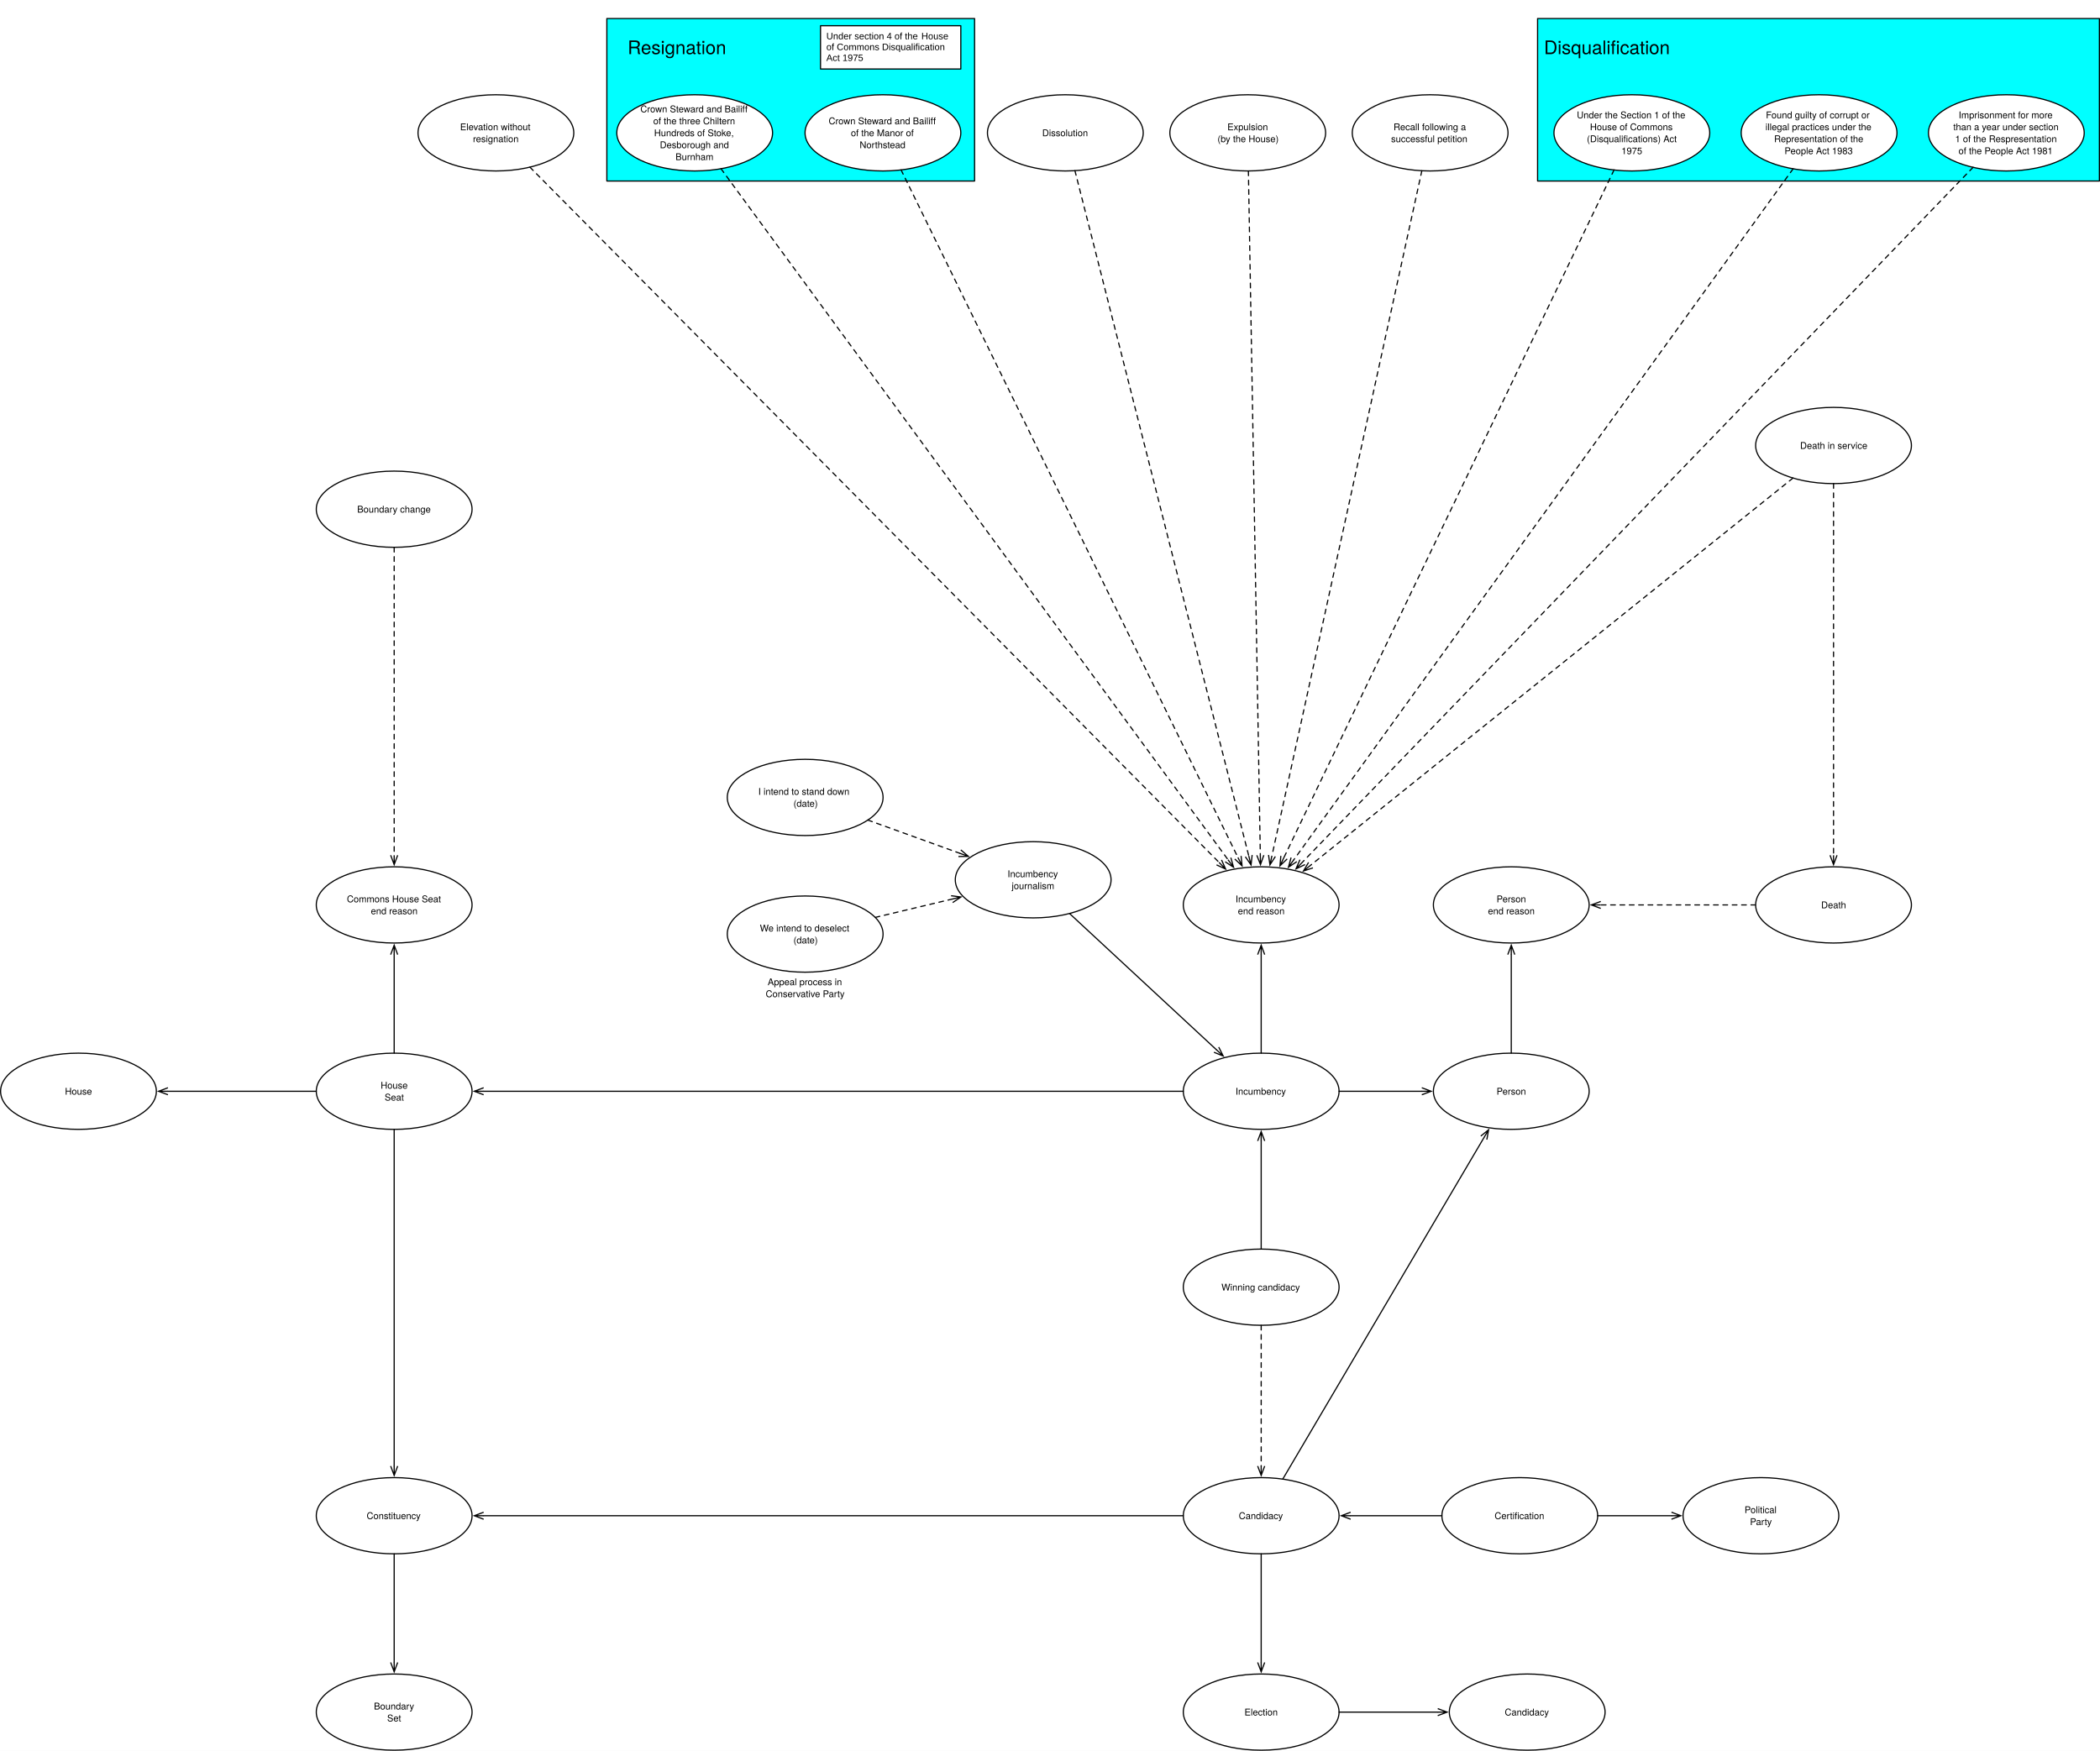
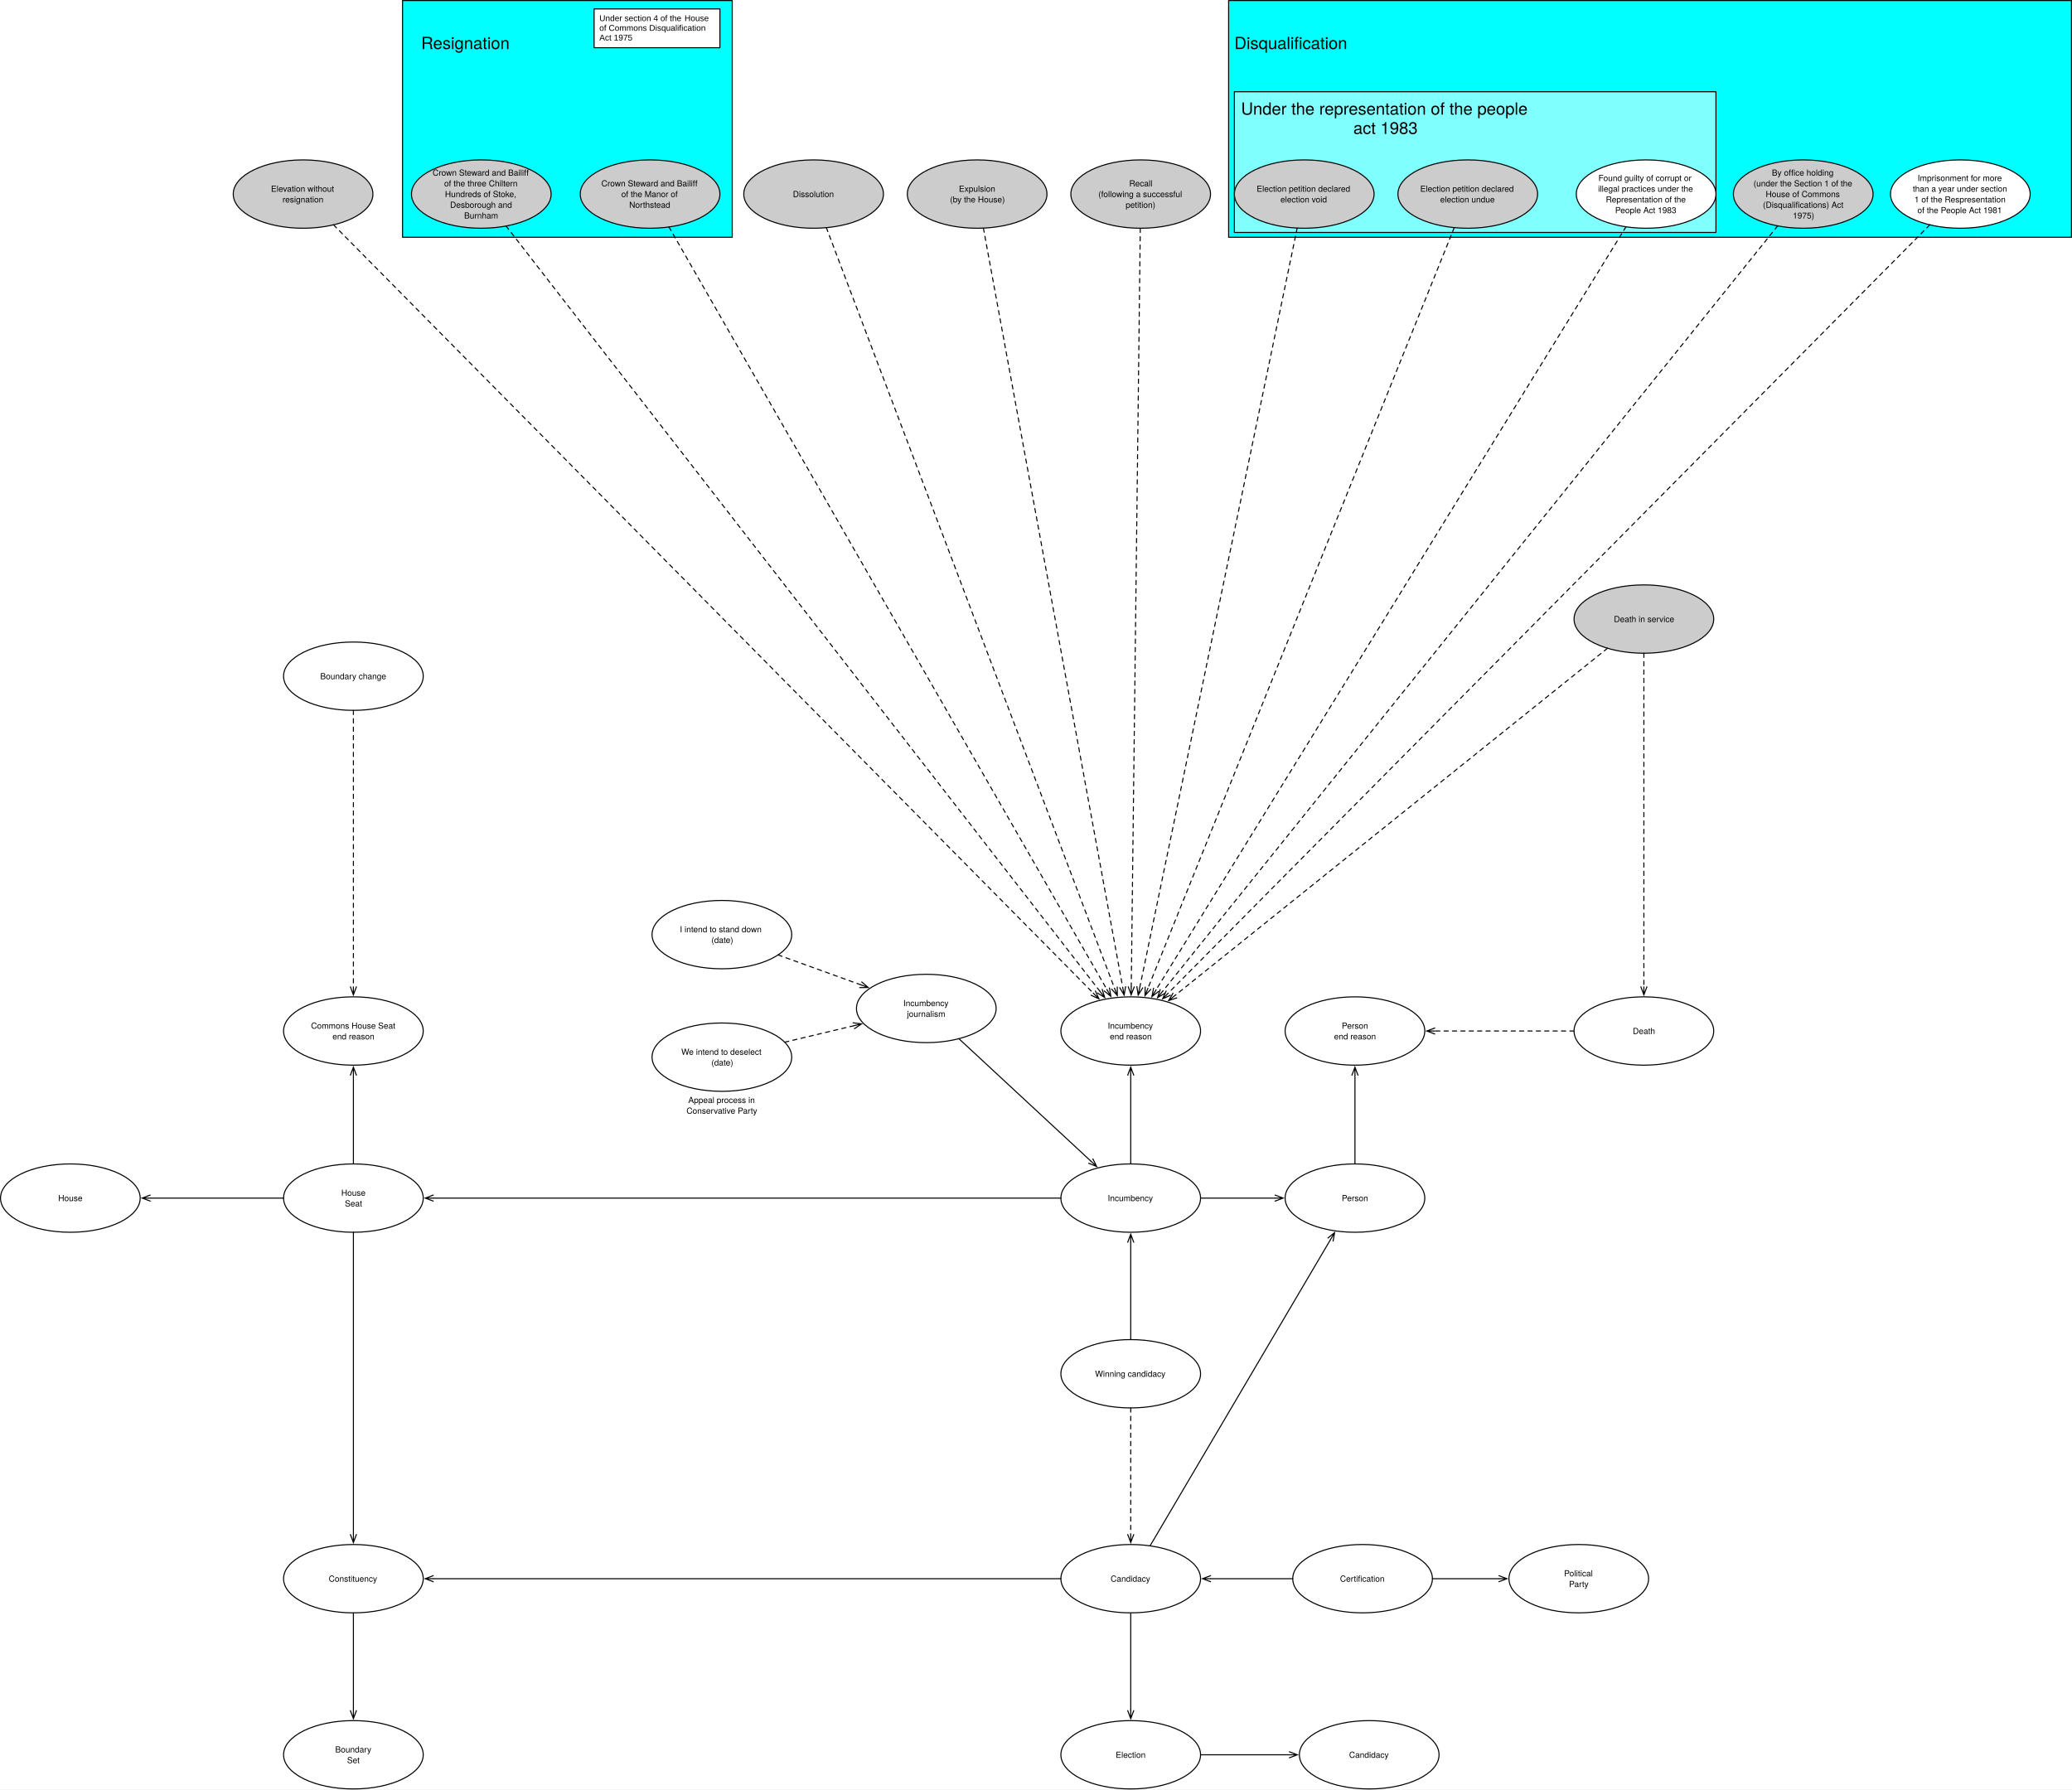
- <svg xmlns="http://www.w3.org/2000/svg" version="1.1" viewBox="-846.5 -579 1796 1497.697" width="1796" height="1497.697">
+ <svg xmlns="http://www.w3.org/2000/svg" version="1.1" viewBox="-846.5 -788.5 1976.5 1707.197" width="1976.5" height="1707.197">
  <defs>
    <marker orient="auto" overflow="visible" markerUnits="strokeWidth" id="StickArrow_Marker" stroke-linejoin="miter" stroke-miterlimit="10" viewBox="-1 -4 10 8" markerWidth="10" markerHeight="8" color="black">
      <g>
        <path d="M 8 0 L 0 0 M 0 -3 L 8 0 L 0 3" fill="none" stroke="currentColor" stroke-width="1" />
      </g>
    </marker>
  </defs>
  <g id="Canvas_1" fill-opacity="1" stroke="none" stroke-opacity="1" stroke-dasharray="none" fill="none">
-     <rect fill="white" x="-846.5" y="-579" width="1796" height="1497.697" />
+     <rect fill="white" x="-846.5" y="-788.5" width="1976.5" height="1707.197" />
    <g id="Canvas_1_Layer_1">
      <g id="Graphic_76">
-         <rect x="468.5" y="-563.148" width="480.5" height="139" fill="aqua" />
-         <rect x="468.5" y="-563.148" width="480.5" height="139" stroke="black" stroke-linecap="round" stroke-linejoin="round" stroke-width="1" />
+         <rect x="325.5" y="-788" width="804" height="225.852" fill="aqua" />
+         <rect x="325.5" y="-788" width="804" height="225.852" stroke="black" stroke-linecap="round" stroke-linejoin="round" stroke-width="1" />
+       </g>
+       <g id="Graphic_90">
+         <rect x="331" y="-701" width="459.364" height="134.246" fill="#80ffff" />
+         <rect x="331" y="-701" width="459.364" height="134.246" stroke="black" stroke-linecap="round" stroke-linejoin="round" stroke-width="1" />
      </g>
      <g id="Graphic_67">
-         <rect x="-327.5" y="-563.148" width="314.5" height="139" fill="aqua" />
-         <rect x="-327.5" y="-563.148" width="314.5" height="139" stroke="black" stroke-linecap="round" stroke-linejoin="round" stroke-width="1" />
+         <rect x="-462.5" y="-788" width="314.5" height="225.852" fill="aqua" />
+         <rect x="-462.5" y="-788" width="314.5" height="225.852" stroke="black" stroke-linecap="round" stroke-linejoin="round" stroke-width="1" />
      </g>
      <g id="Graphic_2">
        <ellipse cx="446" cy="354.5" rx="66.614" ry="32.598" fill="white" />
        <ellipse cx="446" cy="354.5" rx="66.614" ry="32.598" stroke="black" stroke-linecap="round" stroke-linejoin="round" stroke-width="1" />
        <text transform="translate(397.7087 349.388)" fill="black">
          <tspan font-family="Helvetica Neue" font-size="8" fill="black" x="35.699" y="8">Person</tspan>
        </text>
      </g>
      <g id="Graphic_4">
        <ellipse cx="232.114" cy="354.5" rx="66.614" ry="32.598" fill="white" />
        <ellipse cx="232.114" cy="354.5" rx="66.614" ry="32.598" stroke="black" stroke-linecap="round" stroke-linejoin="round" stroke-width="1" />
        <text transform="translate(183.8228 349.388)" fill="black">
          <tspan font-family="Helvetica Neue" font-size="8" fill="black" x="26.355" y="8">Incumbency</tspan>
        </text>
      </g>
      <g id="Graphic_5">
        <ellipse cx="-509.386" cy="354.5" rx="66.614" ry="32.598" fill="white" />
        <ellipse cx="-509.386" cy="354.5" rx="66.614" ry="32.598" stroke="black" stroke-linecap="round" stroke-linejoin="round" stroke-width="1" />
        <text transform="translate(-557.6772 344.276)" fill="black">
          <tspan font-family="Helvetica Neue" font-size="8" fill="black" x="36.735" y="8">House</tspan>
          <tspan font-family="Helvetica Neue" font-size="8" fill="black" x="40.143" y="18.224">Seat</tspan>
        </text>
      </g>
      <g id="Graphic_6">
        <ellipse cx="-779.386" cy="354.5" rx="66.614" ry="32.598" fill="white" />
        <ellipse cx="-779.386" cy="354.5" rx="66.614" ry="32.598" stroke="black" stroke-linecap="round" stroke-linejoin="round" stroke-width="1" />
        <text transform="translate(-827.6772 349.388)" fill="black">
          <tspan font-family="Helvetica Neue" font-size="8" fill="black" x="36.735" y="8">House</tspan>
        </text>
      </g>
      <g id="Line_7">
        <line x1="298.728" y1="354.5" x2="369.486" y2="354.5" marker-end="url(#StickArrow_Marker)" stroke="black" stroke-linecap="round" stroke-linejoin="round" stroke-width="1" />
      </g>
      <g id="Line_8">
        <line x1="165.5" y1="354.5" x2="-432.872" y2="354.5" marker-end="url(#StickArrow_Marker)" stroke="black" stroke-linecap="round" stroke-linejoin="round" stroke-width="1" />
      </g>
      <g id="Line_9">
        <line x1="-576" y1="354.5" x2="-702.872" y2="354.5" marker-end="url(#StickArrow_Marker)" stroke="black" stroke-linecap="round" stroke-linejoin="round" stroke-width="1" />
      </g>
      <g id="Graphic_10">
        <ellipse cx="-509.386" cy="717.598" rx="66.614" ry="32.598" fill="white" />
        <ellipse cx="-509.386" cy="717.598" rx="66.614" ry="32.598" stroke="black" stroke-linecap="round" stroke-linejoin="round" stroke-width="1" />
        <text transform="translate(-557.6772 712.4864)" fill="black">
          <tspan font-family="Helvetica Neue" font-size="8" fill="black" x="24.731" y="8">Constituency</tspan>
        </text>
      </g>
      <g id="Line_11">
        <line x1="-509.386" y1="387.098" x2="-509.386" y2="675.1" marker-end="url(#StickArrow_Marker)" stroke="black" stroke-linecap="round" stroke-linejoin="round" stroke-width="1" />
      </g>
      <g id="Graphic_12">
        <ellipse cx="-509.386" cy="885.598" rx="66.614" ry="32.598" fill="white" />
        <ellipse cx="-509.386" cy="885.598" rx="66.614" ry="32.598" stroke="black" stroke-linecap="round" stroke-linejoin="round" stroke-width="1" />
        <text transform="translate(-557.6772 875.3744)" fill="black">
          <tspan font-family="Helvetica Neue" font-size="8" fill="black" x="30.955" y="8">Boundary</tspan>
          <tspan font-family="Helvetica Neue" font-size="8" fill="black" x="42.291" y="18.224">Set</tspan>
        </text>
      </g>
      <g id="Line_13">
        <line x1="-509.386" y1="750.197" x2="-509.386" y2="843.1" marker-end="url(#StickArrow_Marker)" stroke="black" stroke-linecap="round" stroke-linejoin="round" stroke-width="1" />
      </g>
      <g id="Graphic_16">
        <ellipse cx="232.114" cy="522.098" rx="66.614" ry="32.598" fill="white" />
        <ellipse cx="232.114" cy="522.098" rx="66.614" ry="32.598" stroke="black" stroke-linecap="round" stroke-linejoin="round" stroke-width="1" />
        <text transform="translate(183.8228 516.9864)" fill="black">
          <tspan font-family="Helvetica Neue" font-size="8" fill="black" x="14.283" y="8">Winning candidacy</tspan>
        </text>
      </g>
      <g id="Line_17">
        <line x1="232.114" y1="554.697" x2="232.114" y2="675.1" marker-end="url(#StickArrow_Marker)" stroke="black" stroke-linecap="round" stroke-linejoin="round" stroke-dasharray="4.0,4.0" stroke-width="1" />
      </g>
      <g id="Line_18">
        <line x1="232.114" y1="489.5" x2="232.114" y2="396.998" marker-end="url(#StickArrow_Marker)" stroke="black" stroke-linecap="round" stroke-linejoin="round" stroke-width="1" />
      </g>
      <g id="Graphic_20">
        <ellipse cx="232.114" cy="195.098" rx="66.614" ry="32.598" fill="white" />
        <ellipse cx="232.114" cy="195.098" rx="66.614" ry="32.598" stroke="black" stroke-linecap="round" stroke-linejoin="round" stroke-width="1" />
        <text transform="translate(183.8228 184.8744)" fill="black">
          <tspan font-family="Helvetica Neue" font-size="8" fill="black" x="26.355" y="8">Incumbency</tspan>
          <tspan font-family="Helvetica Neue" font-size="8" fill="black" x="28.359" y="18.224">end reason</tspan>
        </text>
      </g>
      <g id="Line_21">
        <line x1="232.114" y1="321.902" x2="232.114" y2="237.597" marker-end="url(#StickArrow_Marker)" stroke="black" stroke-linecap="round" stroke-linejoin="round" stroke-width="1" />
      </g>
      <g id="Graphic_22">
-         <ellipse cx="-252.386" cy="-465.352" rx="66.614" ry="32.598" fill="white" />
-         <ellipse cx="-252.386" cy="-465.352" rx="66.614" ry="32.598" stroke="black" stroke-linecap="round" stroke-linejoin="round" stroke-width="1" />
-         <text transform="translate(-300.6772 -490.9124)" fill="black">
+         <ellipse cx="-387.386" cy="-603.352" rx="66.614" ry="32.598" fill="#ccc" />
+         <ellipse cx="-387.386" cy="-603.352" rx="66.614" ry="32.598" stroke="black" stroke-linecap="round" stroke-linejoin="round" stroke-width="1" />
+         <text transform="translate(-435.6772 -628.9124)" fill="black">
          <tspan font-family="Helvetica Neue" font-size="8" fill="black" x="1.839" y="8">Crown Steward and Bailiff </tspan>
          <tspan font-family="Helvetica Neue" font-size="8" fill="black" x="12.879" y="18.224">of the three Chiltern </tspan>
          <tspan font-family="Helvetica Neue" font-size="8" fill="black" x="13.615" y="28.448">Hundreds of Stoke, </tspan>
          <tspan font-family="Helvetica Neue" font-size="8" fill="black" x="18.503" y="38.672">Desborough and</tspan>
          <tspan font-family="Helvetica Neue" font-size="8" fill="black" x="31.915" y="48.896">Burnham</tspan>
        </text>
      </g>
      <g id="Line_24">
-         <line x1="-229.873" y1="-434.664" x2="203.746" y2="156.427" marker-end="url(#StickArrow_Marker)" stroke="black" stroke-linecap="round" stroke-linejoin="round" stroke-dasharray="4.0,4.0" stroke-width="1" />
+         <line x1="-363.735" y1="-572.869" x2="202.394" y2="156.793" marker-end="url(#StickArrow_Marker)" stroke="black" stroke-linecap="round" stroke-linejoin="round" stroke-dasharray="4.0,4.0" stroke-width="1" />
      </g>
      <g id="Graphic_25">
-         <ellipse cx="-91.386" cy="-465.352" rx="66.614" ry="32.598" fill="white" />
-         <ellipse cx="-91.386" cy="-465.352" rx="66.614" ry="32.598" stroke="black" stroke-linecap="round" stroke-linejoin="round" stroke-width="1" />
-         <text transform="translate(-139.6772 -480.6884)" fill="black">
+         <ellipse cx="-226.386" cy="-603.352" rx="66.614" ry="32.598" fill="#ccc" />
+         <ellipse cx="-226.386" cy="-603.352" rx="66.614" ry="32.598" stroke="black" stroke-linecap="round" stroke-linejoin="round" stroke-width="1" />
+         <text transform="translate(-274.6772 -618.6884)" fill="black">
          <tspan font-family="Helvetica Neue" font-size="8" fill="black" x="1.839" y="8">Crown Steward and Bailiff </tspan>
          <tspan font-family="Helvetica Neue" font-size="8" fill="black" x="20.879" y="18.224">of the Manor of </tspan>
          <tspan font-family="Helvetica Neue" font-size="8" fill="black" x="28.363" y="28.448">Northstead</tspan>
        </text>
      </g>
      <g id="Line_26">
-         <line x1="-75.856" y1="-433.647" x2="212.23" y2="154.503" marker-end="url(#StickArrow_Marker)" stroke="black" stroke-linecap="round" stroke-linejoin="round" stroke-dasharray="4.0,4.0" stroke-width="1" />
+         <line x1="-208.361" y1="-571.964" x2="209.16" y2="155.125" marker-end="url(#StickArrow_Marker)" stroke="black" stroke-linecap="round" stroke-linejoin="round" stroke-dasharray="4.0,4.0" stroke-width="1" />
      </g>
      <g id="Graphic_27">
-         <ellipse cx="64.614" cy="-465.352" rx="66.614" ry="32.598" fill="white" />
-         <ellipse cx="64.614" cy="-465.352" rx="66.614" ry="32.598" stroke="black" stroke-linecap="round" stroke-linejoin="round" stroke-width="1" />
-         <text transform="translate(16.32284 -470.4644)" fill="black">
+         <ellipse cx="-70.386" cy="-603.352" rx="66.614" ry="32.598" fill="#ccc" />
+         <ellipse cx="-70.386" cy="-603.352" rx="66.614" ry="32.598" stroke="black" stroke-linecap="round" stroke-linejoin="round" stroke-width="1" />
+         <text transform="translate(-118.6772 -608.4644)" fill="black">
          <tspan font-family="Helvetica Neue" font-size="8" fill="black" x="28.511" y="8">Dissolution</tspan>
        </text>
      </g>
      <g id="Line_28">
-         <line x1="72.819" y1="-433.001" x2="221.476" y2="153.151" marker-end="url(#StickArrow_Marker)" stroke="black" stroke-linecap="round" stroke-linejoin="round" stroke-dasharray="4.0,4.0" stroke-width="1" />
+         <line x1="-58.241" y1="-571.297" x2="216.462" y2="153.785" marker-end="url(#StickArrow_Marker)" stroke="black" stroke-linecap="round" stroke-linejoin="round" stroke-dasharray="4.0,4.0" stroke-width="1" />
      </g>
      <g id="Graphic_29">
-         <ellipse cx="220.614" cy="-465.352" rx="66.614" ry="32.598" fill="white" />
-         <ellipse cx="220.614" cy="-465.352" rx="66.614" ry="32.598" stroke="black" stroke-linecap="round" stroke-linejoin="round" stroke-width="1" />
-         <text transform="translate(172.3228 -475.5764)" fill="black">
+         <ellipse cx="85.614" cy="-603.352" rx="66.614" ry="32.598" fill="#ccc" />
+         <ellipse cx="85.614" cy="-603.352" rx="66.614" ry="32.598" stroke="black" stroke-linecap="round" stroke-linejoin="round" stroke-width="1" />
+         <text transform="translate(37.32283 -613.5764)" fill="black">
          <tspan font-family="Helvetica Neue" font-size="8" fill="black" x="30.883" y="8">Expulsion</tspan>
          <tspan font-family="Helvetica Neue" font-size="8" fill="black" x="22.435" y="18.224">(by the House)</tspan>
        </text>
      </g>
      <g id="Line_30">
-         <line x1="221.182" y1="-432.755" x2="231.374" y2="152.603" marker-end="url(#StickArrow_Marker)" stroke="black" stroke-linecap="round" stroke-linejoin="round" stroke-dasharray="4.0,4.0" stroke-width="1" />
+         <line x1="91.572" y1="-570.884" x2="224.37" y2="152.892" marker-end="url(#StickArrow_Marker)" stroke="black" stroke-linecap="round" stroke-linejoin="round" stroke-dasharray="4.0,4.0" stroke-width="1" />
      </g>
      <g id="Graphic_31">
-         <ellipse cx="549.114" cy="-465.352" rx="66.614" ry="32.598" fill="white" />
-         <ellipse cx="549.114" cy="-465.352" rx="66.614" ry="32.598" stroke="black" stroke-linecap="round" stroke-linejoin="round" stroke-width="1" />
-         <text transform="translate(500.8228 -485.8004)" fill="black">
-           <tspan font-family="Helvetica Neue" font-size="8" fill="black" x="1.243" y="8">Under the Section 1 of the </tspan>
-           <tspan font-family="Helvetica Neue" font-size="8" fill="black" x="12.503" y="18.224">House of Commons </tspan>
-           <tspan font-family="Helvetica Neue" font-size="8" fill="black" x="9.847" y="28.448">(Disqualifications) Act </tspan>
-           <tspan font-family="Helvetica Neue" font-size="8" fill="black" x="39.395" y="38.672">1975</tspan>
+         <ellipse cx="873.614" cy="-603.352" rx="66.614" ry="32.598" fill="#ccc" />
+         <ellipse cx="873.614" cy="-603.352" rx="66.614" ry="32.598" stroke="black" stroke-linecap="round" stroke-linejoin="round" stroke-width="1" />
+         <text transform="translate(825.3228 -628.9124)" fill="black">
+           <tspan font-family="Helvetica Neue" font-size="8" fill="black" x="18.351" y="8">By office holding</tspan>
+           <tspan font-family="Helvetica Neue" font-size="8" fill="black" x=".871" y="18.224">(under the Section 1 of the </tspan>
+           <tspan font-family="Helvetica Neue" font-size="8" fill="black" x="12.503" y="28.448">House of Commons </tspan>
+           <tspan font-family="Helvetica Neue" font-size="8" fill="black" x="9.847" y="38.672">(Disqualifications) Act </tspan>
+           <tspan font-family="Helvetica Neue" font-size="8" fill="black" x="38.359" y="48.896">1975)</tspan>
        </text>
      </g>
      <g id="Line_32">
-         <line x1="533.88" y1="-433.613" x2="251.632" y2="154.434" marker-end="url(#StickArrow_Marker)" stroke="black" stroke-linecap="round" stroke-linejoin="round" stroke-dasharray="4.0,4.0" stroke-width="1" />
+         <line x1="849.234" y1="-573.007" x2="262.695" y2="157.035" marker-end="url(#StickArrow_Marker)" stroke="black" stroke-linecap="round" stroke-linejoin="round" stroke-dasharray="4.0,4.0" stroke-width="1" />
      </g>
      <g id="Graphic_33">
-         <ellipse cx="376.614" cy="-465.352" rx="66.614" ry="32.598" fill="white" />
-         <ellipse cx="376.614" cy="-465.352" rx="66.614" ry="32.598" stroke="black" stroke-linecap="round" stroke-linejoin="round" stroke-width="1" />
-         <text transform="translate(328.3228 -475.5764)" fill="black">
-           <tspan font-family="Helvetica Neue" font-size="8" fill="black" x="16.967" y="8">Recall following a </tspan>
-           <tspan font-family="Helvetica Neue" font-size="8" fill="black" x="14.879" y="18.224">successful petition</tspan>
+         <ellipse cx="241.614" cy="-603.352" rx="66.614" ry="32.598" fill="#ccc" />
+         <ellipse cx="241.614" cy="-603.352" rx="66.614" ry="32.598" stroke="black" stroke-linecap="round" stroke-linejoin="round" stroke-width="1" />
+         <text transform="translate(193.3228 -618.6884)" fill="black">
+           <tspan font-family="Helvetica Neue" font-size="8" fill="black" x="37.331" y="8">Recall</tspan>
+           <tspan font-family="Helvetica Neue" font-size="8" fill="black" x="7.927" y="18.224">(following a successful </tspan>
+           <tspan font-family="Helvetica Neue" font-size="8" fill="black" x="33.919" y="28.448">petition)</tspan>
        </text>
      </g>
      <g id="Line_34">
-         <line x1="369.522" y1="-432.938" x2="241.322" y2="153.013" marker-end="url(#StickArrow_Marker)" stroke="black" stroke-linecap="round" stroke-linejoin="round" stroke-dasharray="4.0,4.0" stroke-width="1" />
+         <line x1="241.226" y1="-570.755" x2="232.62" y2="152.601" marker-end="url(#StickArrow_Marker)" stroke="black" stroke-linecap="round" stroke-linejoin="round" stroke-dasharray="4.0,4.0" stroke-width="1" />
      </g>
      <g id="Graphic_35">
-         <ellipse cx="709.25" cy="-465.352" rx="66.614" ry="32.598" fill="white" />
-         <ellipse cx="709.25" cy="-465.352" rx="66.614" ry="32.598" stroke="black" stroke-linecap="round" stroke-linejoin="round" stroke-width="1" />
-         <text transform="translate(660.9587 -485.8004)" fill="black">
+         <ellipse cx="723.75" cy="-603.352" rx="66.614" ry="32.598" fill="white" />
+         <ellipse cx="723.75" cy="-603.352" rx="66.614" ry="32.598" stroke="black" stroke-linecap="round" stroke-linejoin="round" stroke-width="1" />
+         <text transform="translate(675.4587 -623.8004)" fill="black">
          <tspan font-family="Helvetica Neue" font-size="8" fill="black" x="2.803" y="8">Found guilty of corrupt or </tspan>
          <tspan font-family="Helvetica Neue" font-size="8" fill="black" x="2.435" y="18.224">illegal practices under the </tspan>
          <tspan font-family="Helvetica Neue" font-size="8" fill="black" x="9.839" y="28.448">Representation of the </tspan>
          <tspan font-family="Helvetica Neue" font-size="8" fill="black" x="18.727" y="38.672">People Act 1983</tspan>
        </text>
      </g>
      <g id="Line_36">
-         <line x1="687.041" y1="-434.611" x2="260.12" y2="156.332" marker-end="url(#StickArrow_Marker)" stroke="black" stroke-linecap="round" stroke-linejoin="round" stroke-dasharray="4.0,4.0" stroke-width="1" />
+         <line x1="704.528" y1="-572.134" x2="256.527" y2="155.45" marker-end="url(#StickArrow_Marker)" stroke="black" stroke-linecap="round" stroke-linejoin="round" stroke-dasharray="4.0,4.0" stroke-width="1" />
      </g>
      <g id="Graphic_44">
        <ellipse cx="232.114" cy="717.598" rx="66.614" ry="32.598" fill="white" />
        <ellipse cx="232.114" cy="717.598" rx="66.614" ry="32.598" stroke="black" stroke-linecap="round" stroke-linejoin="round" stroke-width="1" />
        <text transform="translate(183.8228 712.4864)" fill="black">
          <tspan font-family="Helvetica Neue" font-size="8" fill="black" x="29.103" y="8">Candidacy</tspan>
        </text>
      </g>
      <g id="Line_45">
        <line x1="165.5" y1="717.598" x2="-432.872" y2="717.598" marker-end="url(#StickArrow_Marker)" stroke="black" stroke-linecap="round" stroke-linejoin="round" stroke-width="1" />
      </g>
      <g id="Graphic_46">
        <ellipse cx="659.509" cy="717.598" rx="66.614" ry="32.598" fill="white" />
        <ellipse cx="659.509" cy="717.598" rx="66.614" ry="32.598" stroke="black" stroke-linecap="round" stroke-linejoin="round" stroke-width="1" />
        <text transform="translate(611.2178 707.3744)" fill="black">
          <tspan font-family="Helvetica Neue" font-size="8" fill="black" x="34.295" y="8">Political</tspan>
          <tspan font-family="Helvetica Neue" font-size="8" fill="black" x="38.959" y="18.224">Party</tspan>
        </text>
      </g>
      <g id="Graphic_47">
        <ellipse cx="453.281" cy="717.598" rx="66.614" ry="32.598" fill="white" />
        <ellipse cx="453.281" cy="717.598" rx="66.614" ry="32.598" stroke="black" stroke-linecap="round" stroke-linejoin="round" stroke-width="1" />
        <text transform="translate(404.9895 712.4864)" fill="black">
          <tspan font-family="Helvetica Neue" font-size="8" fill="black" x="26.739" y="8">Certification</tspan>
        </text>
      </g>
      <g id="Line_48">
        <line x1="386.667" y1="717.598" x2="308.628" y2="717.598" marker-end="url(#StickArrow_Marker)" stroke="black" stroke-linecap="round" stroke-linejoin="round" stroke-width="1" />
      </g>
      <g id="Line_49">
        <line x1="519.895" y1="717.598" x2="582.995" y2="717.598" marker-end="url(#StickArrow_Marker)" stroke="black" stroke-linecap="round" stroke-linejoin="round" stroke-width="1" />
      </g>
      <g id="Line_50">
        <line x1="250.569" y1="686.27" x2="422.521" y2="394.359" marker-end="url(#StickArrow_Marker)" stroke="black" stroke-linecap="round" stroke-linejoin="round" stroke-width="1" />
      </g>
      <g id="Graphic_51">
        <ellipse cx="232.114" cy="885.598" rx="66.614" ry="32.598" fill="white" />
        <ellipse cx="232.114" cy="885.598" rx="66.614" ry="32.598" stroke="black" stroke-linecap="round" stroke-linejoin="round" stroke-width="1" />
        <text transform="translate(183.8228 880.4864)" fill="black">
          <tspan font-family="Helvetica Neue" font-size="8" fill="black" x="33.995" y="8">Election</tspan>
        </text>
      </g>
      <g id="Line_52">
        <line x1="232.114" y1="750.197" x2="232.114" y2="843.1" marker-end="url(#StickArrow_Marker)" stroke="black" stroke-linecap="round" stroke-linejoin="round" stroke-width="1" />
      </g>
      <g id="Graphic_54">
        <ellipse cx="459.614" cy="885.598" rx="66.614" ry="32.598" fill="white" />
        <ellipse cx="459.614" cy="885.598" rx="66.614" ry="32.598" stroke="black" stroke-linecap="round" stroke-linejoin="round" stroke-width="1" />
        <text transform="translate(411.3228 880.4864)" fill="black">
          <tspan font-family="Helvetica Neue" font-size="8" fill="black" x="29.103" y="8">Candidacy</tspan>
        </text>
      </g>
      <g id="Line_55">
        <line x1="298.728" y1="885.598" x2="383.1" y2="885.598" marker-end="url(#StickArrow_Marker)" stroke="black" stroke-linecap="round" stroke-linejoin="round" stroke-width="1" />
      </g>
      <g id="Graphic_56">
        <ellipse cx="37.114" cy="173.598" rx="66.614" ry="32.598" fill="white" />
        <ellipse cx="37.114" cy="173.598" rx="66.614" ry="32.598" stroke="black" stroke-linecap="round" stroke-linejoin="round" stroke-width="1" />
        <text transform="translate(-11.17717 163.3744)" fill="black">
          <tspan font-family="Helvetica Neue" font-size="8" fill="black" x="26.355" y="8">Incumbency</tspan>
          <tspan font-family="Helvetica Neue" font-size="8" fill="black" x="29.919" y="18.224">journalism</tspan>
        </text>
      </g>
      <g id="Line_57">
        <line x1="68.202" y1="202.439" x2="193.768" y2="318.926" marker-end="url(#StickArrow_Marker)" stroke="black" stroke-linecap="round" stroke-linejoin="round" stroke-width="1" />
      </g>
      <g id="Graphic_58">
        <ellipse cx="-157.886" cy="103.148" rx="66.614" ry="32.598" fill="white" />
        <ellipse cx="-157.886" cy="103.148" rx="66.614" ry="32.598" stroke="black" stroke-linecap="round" stroke-linejoin="round" stroke-width="1" />
        <text transform="translate(-206.1772 92.92364)" fill="black">
          <tspan font-family="Helvetica Neue" font-size="8" fill="black" x="8.207" y="8">I intend to stand down </tspan>
          <tspan font-family="Helvetica Neue" font-size="8" fill="black" x="38.291" y="18.224">(date)</tspan>
        </text>
      </g>
      <g id="Line_59">
        <line x1="-104.287" y1="122.512" x2="-25.795" y2="150.87" marker-end="url(#StickArrow_Marker)" stroke="black" stroke-linecap="round" stroke-linejoin="round" stroke-dasharray="4.0,4.0" stroke-width="1" />
      </g>
      <g id="Graphic_60">
        <ellipse cx="-157.886" cy="220.049" rx="66.614" ry="32.598" fill="white" />
        <ellipse cx="-157.886" cy="220.049" rx="66.614" ry="32.598" stroke="black" stroke-linecap="round" stroke-linejoin="round" stroke-width="1" />
        <text transform="translate(-206.1772 209.8252)" fill="black">
          <tspan font-family="Helvetica Neue" font-size="8" fill="black" x="9.547" y="8">We intend to deselect </tspan>
          <tspan font-family="Helvetica Neue" font-size="8" fill="black" x="38.291" y="18.224">(date)</tspan>
        </text>
      </g>
      <g id="Line_61">
        <line x1="-97.975" y1="205.778" x2="-32.428" y2="190.164" marker-end="url(#StickArrow_Marker)" stroke="black" stroke-linecap="round" stroke-linejoin="round" stroke-dasharray="4.0,4.0" stroke-width="1" />
      </g>
      <g id="Graphic_62">
        <text transform="translate(-212.8858 255.8006)" fill="black">
          <tspan font-family="Helvetica Neue" font-size="8" fill="black" x="22.92" y="8">Appeal process in </tspan>
          <tspan font-family="Helvetica Neue" font-size="8" fill="black" x="21.224" y="18.224">Conservative Party</tspan>
        </text>
      </g>
      <g id="Graphic_65">
-         <ellipse cx="-422.386" cy="-465.352" rx="66.614" ry="32.598" fill="white" />
-         <ellipse cx="-422.386" cy="-465.352" rx="66.614" ry="32.598" stroke="black" stroke-linecap="round" stroke-linejoin="round" stroke-width="1" />
-         <text transform="translate(-470.6772 -475.5764)" fill="black">
+         <ellipse cx="-557.386" cy="-603.352" rx="66.614" ry="32.598" fill="#ccc" />
+         <ellipse cx="-557.386" cy="-603.352" rx="66.614" ry="32.598" stroke="black" stroke-linecap="round" stroke-linejoin="round" stroke-width="1" />
+         <text transform="translate(-605.6772 -613.5764)" fill="black">
          <tspan font-family="Helvetica Neue" font-size="8" fill="black" x="17.699" y="8">Elevation without </tspan>
          <tspan font-family="Helvetica Neue" font-size="8" fill="black" x="28.659" y="18.224">resignation</tspan>
        </text>
      </g>
      <g id="Line_66">
-         <line x1="-393.311" y1="-436.013" x2="196.071" y2="158.727" marker-end="url(#StickArrow_Marker)" stroke="black" stroke-linecap="round" stroke-linejoin="round" stroke-dasharray="4.0,4.0" stroke-width="1" />
+         <line x1="-528.363" y1="-574.001" x2="196.131" y2="158.707" marker-end="url(#StickArrow_Marker)" stroke="black" stroke-linecap="round" stroke-linejoin="round" stroke-dasharray="4.0,4.0" stroke-width="1" />
      </g>
      <g id="Graphic_68">
-         <text transform="translate(-322.5 -547.6994)" fill="black">
+         <text transform="translate(-457.5 -756.6994)" fill="black">
          <tspan font-family="Helvetica Neue" font-size="16" fill="black" x="12.776" y="15">Resignation</tspan>
        </text>
      </g>
      <g id="Graphic_69">
        <ellipse cx="446" cy="195.098" rx="66.614" ry="32.598" fill="white" />
        <ellipse cx="446" cy="195.098" rx="66.614" ry="32.598" stroke="black" stroke-linecap="round" stroke-linejoin="round" stroke-width="1" />
        <text transform="translate(397.7087 184.8744)" fill="black">
          <tspan font-family="Helvetica Neue" font-size="8" fill="black" x="35.699" y="8">Person</tspan>
          <tspan font-family="Helvetica Neue" font-size="8" fill="black" x="28.359" y="18.224">end reason</tspan>
        </text>
      </g>
      <g id="Line_70">
        <line x1="446" y1="321.902" x2="446" y2="237.597" marker-end="url(#StickArrow_Marker)" stroke="black" stroke-linecap="round" stroke-linejoin="round" stroke-width="1" />
      </g>
      <g id="Graphic_71">
-         <ellipse cx="721.614" cy="-197.902" rx="66.614" ry="32.598" fill="white" />
+         <ellipse cx="721.614" cy="-197.902" rx="66.614" ry="32.598" fill="#ccc" />
        <ellipse cx="721.614" cy="-197.902" rx="66.614" ry="32.598" stroke="black" stroke-linecap="round" stroke-linejoin="round" stroke-width="1" />
        <text transform="translate(673.3228 -203.0136)" fill="black">
          <tspan font-family="Helvetica Neue" font-size="8" fill="black" x="19.695" y="8">Death in service</tspan>
        </text>
      </g>
      <g id="Line_72">
        <line x1="655" y1="195.098" x2="522.514" y2="195.098" marker-end="url(#StickArrow_Marker)" stroke="black" stroke-linecap="round" stroke-linejoin="round" stroke-dasharray="4.0,4.0" stroke-width="1" />
      </g>
      <g id="Line_73">
        <line x1="686.936" y1="-170.06" x2="274.512" y2="161.059" marker-end="url(#StickArrow_Marker)" stroke="black" stroke-linecap="round" stroke-linejoin="round" stroke-dasharray="4.0,4.0" stroke-width="1" />
      </g>
      <g id="Graphic_74">
        <ellipse cx="721.614" cy="195.098" rx="66.614" ry="32.598" fill="white" />
        <ellipse cx="721.614" cy="195.098" rx="66.614" ry="32.598" stroke="black" stroke-linecap="round" stroke-linejoin="round" stroke-width="1" />
        <text transform="translate(673.3228 189.9864)" fill="black">
          <tspan font-family="Helvetica Neue" font-size="8" fill="black" x="37.695" y="8">Death</tspan>
        </text>
      </g>
      <g id="Line_75">
        <line x1="721.614" y1="-165.303" x2="721.614" y2="152.6" marker-end="url(#StickArrow_Marker)" stroke="black" stroke-linecap="round" stroke-linejoin="round" stroke-dasharray="4.0,4.0" stroke-width="1" />
      </g>
      <g id="Graphic_77">
-         <text transform="translate(473.5 -547.6994)" fill="black">
+         <text transform="translate(330.5 -756.6994)" fill="black">
          <tspan font-family="Helvetica Neue" font-size="16" fill="black" x=".48" y="15">Disqualification</tspan>
        </text>
      </g>
      <g id="Graphic_78">
        <ellipse cx="-509.386" cy="195.098" rx="66.614" ry="32.598" fill="white" />
        <ellipse cx="-509.386" cy="195.098" rx="66.614" ry="32.598" stroke="black" stroke-linecap="round" stroke-linejoin="round" stroke-width="1" />
        <text transform="translate(-557.6772 184.8744)" fill="black">
          <tspan font-family="Helvetica Neue" font-size="8" fill="black" x="7.835" y="8">Commons House Seat </tspan>
          <tspan font-family="Helvetica Neue" font-size="8" fill="black" x="28.359" y="18.224">end reason </tspan>
        </text>
      </g>
      <g id="Line_79">
        <line x1="-509.386" y1="321.902" x2="-509.386" y2="237.597" marker-end="url(#StickArrow_Marker)" stroke="black" stroke-linecap="round" stroke-linejoin="round" stroke-width="1" />
      </g>
      <g id="Graphic_80">
        <ellipse cx="-509.386" cy="-143.402" rx="66.614" ry="32.598" fill="white" />
        <ellipse cx="-509.386" cy="-143.402" rx="66.614" ry="32.598" stroke="black" stroke-linecap="round" stroke-linejoin="round" stroke-width="1" />
        <text transform="translate(-557.6772 -148.5136)" fill="black">
          <tspan font-family="Helvetica Neue" font-size="8" fill="black" x="16.655" y="8">Boundary change</tspan>
        </text>
      </g>
      <g id="Line_81">
        <line x1="-509.386" y1="-110.803" x2="-509.386" y2="152.6" marker-end="url(#StickArrow_Marker)" stroke="black" stroke-linecap="round" stroke-linejoin="round" stroke-dasharray="4.0,4.0" stroke-width="1" />
      </g>
      <g id="Graphic_83">
-         <ellipse cx="869.386" cy="-465.352" rx="66.614" ry="32.598" fill="white" />
-         <ellipse cx="869.386" cy="-465.352" rx="66.614" ry="32.598" stroke="black" stroke-linecap="round" stroke-linejoin="round" stroke-width="1" />
-         <text transform="translate(821.0945 -485.8004)" fill="black">
+         <ellipse cx="1023.478" cy="-603.352" rx="66.614" ry="32.598" fill="white" />
+         <ellipse cx="1023.478" cy="-603.352" rx="66.614" ry="32.598" stroke="black" stroke-linecap="round" stroke-linejoin="round" stroke-width="1" />
+         <text transform="translate(975.187 -623.8004)" fill="black">
          <tspan font-family="Helvetica Neue" font-size="8" fill="black" x="7.535" y="8">Imprisonment for more </tspan>
          <tspan font-family="Helvetica Neue" font-size="8" fill="black" x="2.947" y="18.224">than a year under section </tspan>
          <tspan font-family="Helvetica Neue" font-size="8" fill="black" x="4.503" y="28.448">1 of the Respresentation </tspan>
          <tspan font-family="Helvetica Neue" font-size="8" fill="black" x="7.391" y="38.672">of the People Act 1981</tspan>
        </text>
      </g>
      <g id="Line_84">
-         <line x1="840.935" y1="-435.867" x2="267.439" y2="158.489" marker-end="url(#StickArrow_Marker)" stroke="black" stroke-linecap="round" stroke-linejoin="round" stroke-dasharray="4.0,4.0" stroke-width="1" />
+         <line x1="994.4" y1="-574.014" x2="268.161" y2="158.728" marker-end="url(#StickArrow_Marker)" stroke="black" stroke-linecap="round" stroke-linejoin="round" stroke-dasharray="4.0,4.0" stroke-width="1" />
      </g>
      <g id="Graphic_86">
-         <rect x="-144.772" y="-556.975" width="120" height="37" fill="white" />
-         <rect x="-144.772" y="-556.975" width="120" height="37" stroke="black" stroke-linecap="round" stroke-linejoin="round" stroke-width="1" />
-         <text transform="translate(-139.7716 -552.368)" fill="black">
+         <rect x="-279.772" y="-780" width="120" height="37" fill="white" />
+         <rect x="-279.772" y="-780" width="120" height="37" stroke="black" stroke-linecap="round" stroke-linejoin="round" stroke-width="1" />
+         <text transform="translate(-274.7717 -775.3926)" fill="black">
          <tspan font-family="Arial" font-size="8" fill="black" x="0" y="7">Under section 4 of the </tspan>
          <tspan font-family="Arial" font-size="8" fill="black" y="7">House </tspan>
          <tspan font-family="Arial" font-size="8" fill="black" x="0" y="16.262">of Commons Disqualification </tspan>
          <tspan font-family="Arial" font-size="8" fill="black" x="0" y="25.523">Act 1975</tspan>
        </text>
      </g>
+       <g id="Graphic_88">
+         <ellipse cx="397.614" cy="-603.352" rx="66.614" ry="32.598" fill="#ccc" />
+         <ellipse cx="397.614" cy="-603.352" rx="66.614" ry="32.598" stroke="black" stroke-linecap="round" stroke-linejoin="round" stroke-width="1" />
+         <text transform="translate(349.3228 -613.5764)" fill="black">
+           <tspan font-family="Helvetica Neue" font-size="8" fill="black" x="2.951" y="8">Election petition declared </tspan>
+           <tspan font-family="Helvetica Neue" font-size="8" fill="black" x="25.623" y="18.224">election void</tspan>
+         </text>
+       </g>
+       <g id="Graphic_89">
+         <ellipse cx="553.614" cy="-603.352" rx="66.614" ry="32.598" fill="#ccc" />
+         <ellipse cx="553.614" cy="-603.352" rx="66.614" ry="32.598" stroke="black" stroke-linecap="round" stroke-linejoin="round" stroke-width="1" />
+         <text transform="translate(505.3228 -613.5764)" fill="black">
+           <tspan font-family="Helvetica Neue" font-size="8" fill="black" x="2.951" y="8">Election petition declared </tspan>
+           <tspan font-family="Helvetica Neue" font-size="8" fill="black" x="21.987" y="18.224">election undue</tspan>
+         </text>
+       </g>
+       <g id="Graphic_91">
+         <text transform="translate(336 -694.1147)" fill="black">
+           <tspan font-family="Helvetica Neue" font-size="16" fill="black" x="1.358" y="15">Under the representation of the people </tspan>
+           <tspan font-family="Helvetica Neue" font-size="16" fill="black" x="108.486" y="33.448">act 1983</tspan>
+         </text>
+       </g>
+       <g id="Line_92">
+         <line x1="540.735" y1="-571.366" x2="248.692" y2="153.928" marker-end="url(#StickArrow_Marker)" stroke="black" stroke-linecap="round" stroke-linejoin="round" stroke-dasharray="4.0,4.0" stroke-width="1" />
+       </g>
+       <g id="Line_93">
+         <line x1="390.892" y1="-570.919" x2="240.846" y2="152.971" marker-end="url(#StickArrow_Marker)" stroke="black" stroke-linecap="round" stroke-linejoin="round" stroke-dasharray="4.0,4.0" stroke-width="1" />
+       </g>
    </g>
  </g>
</svg>
